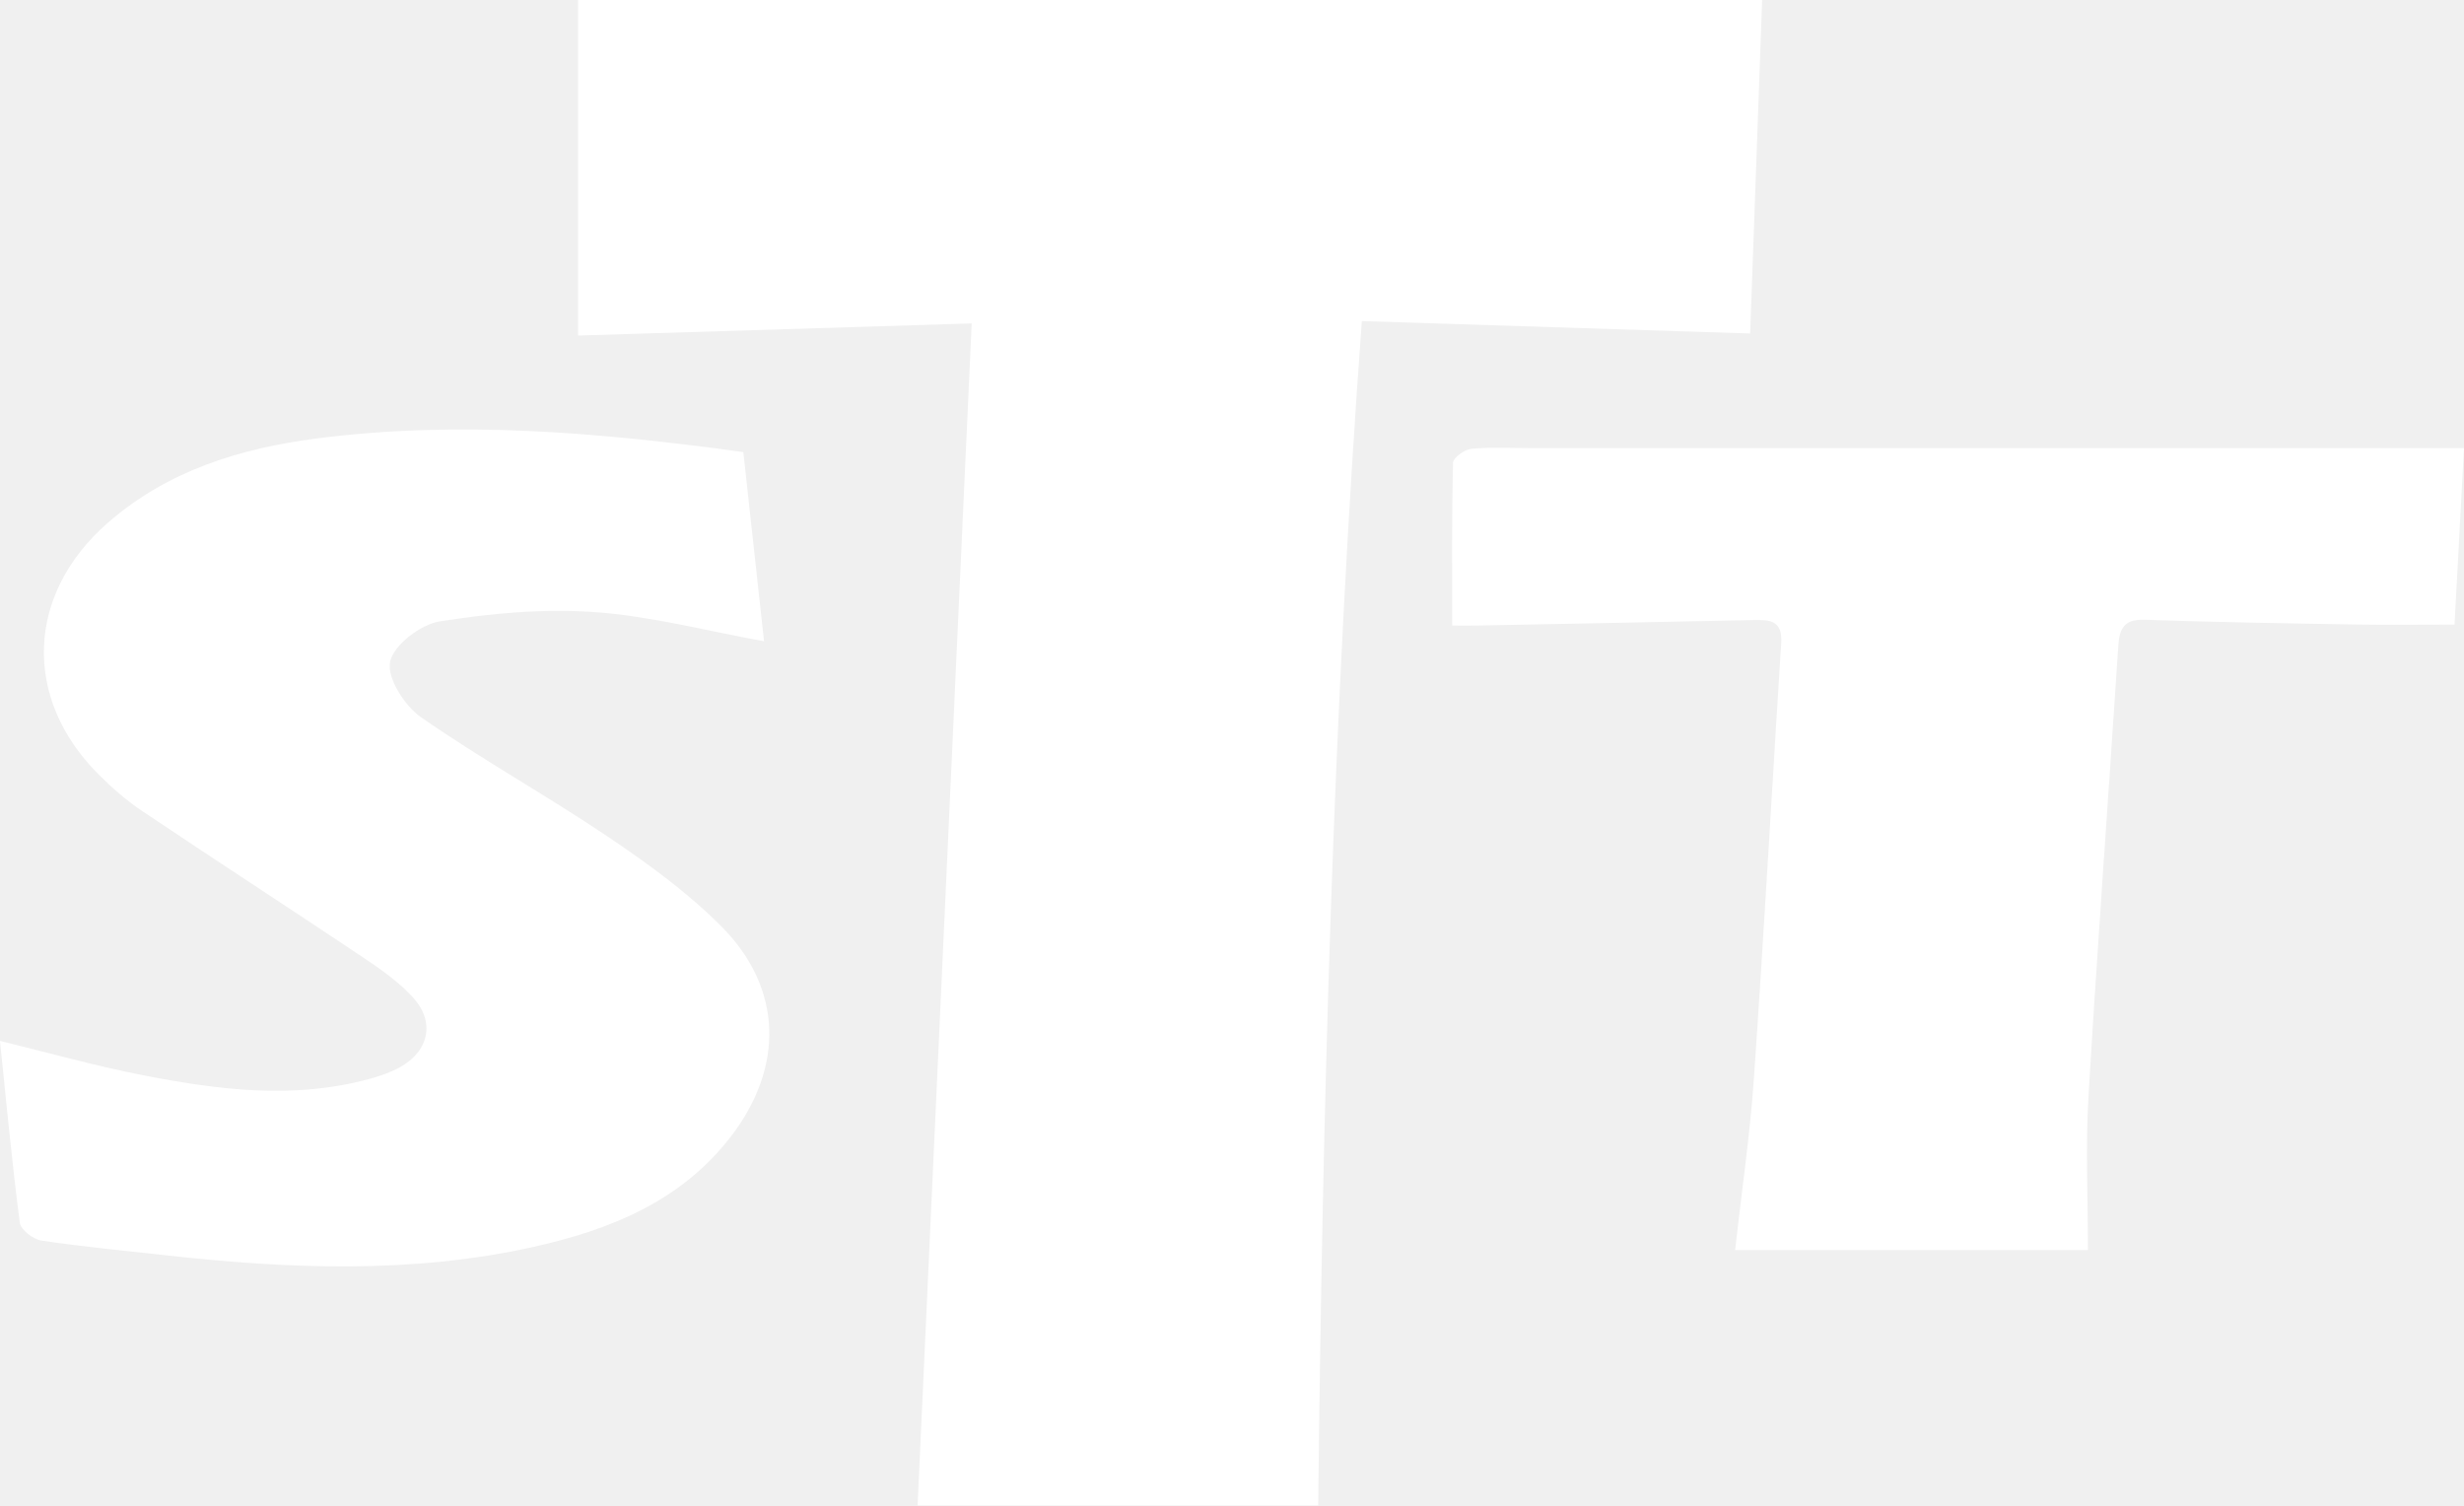
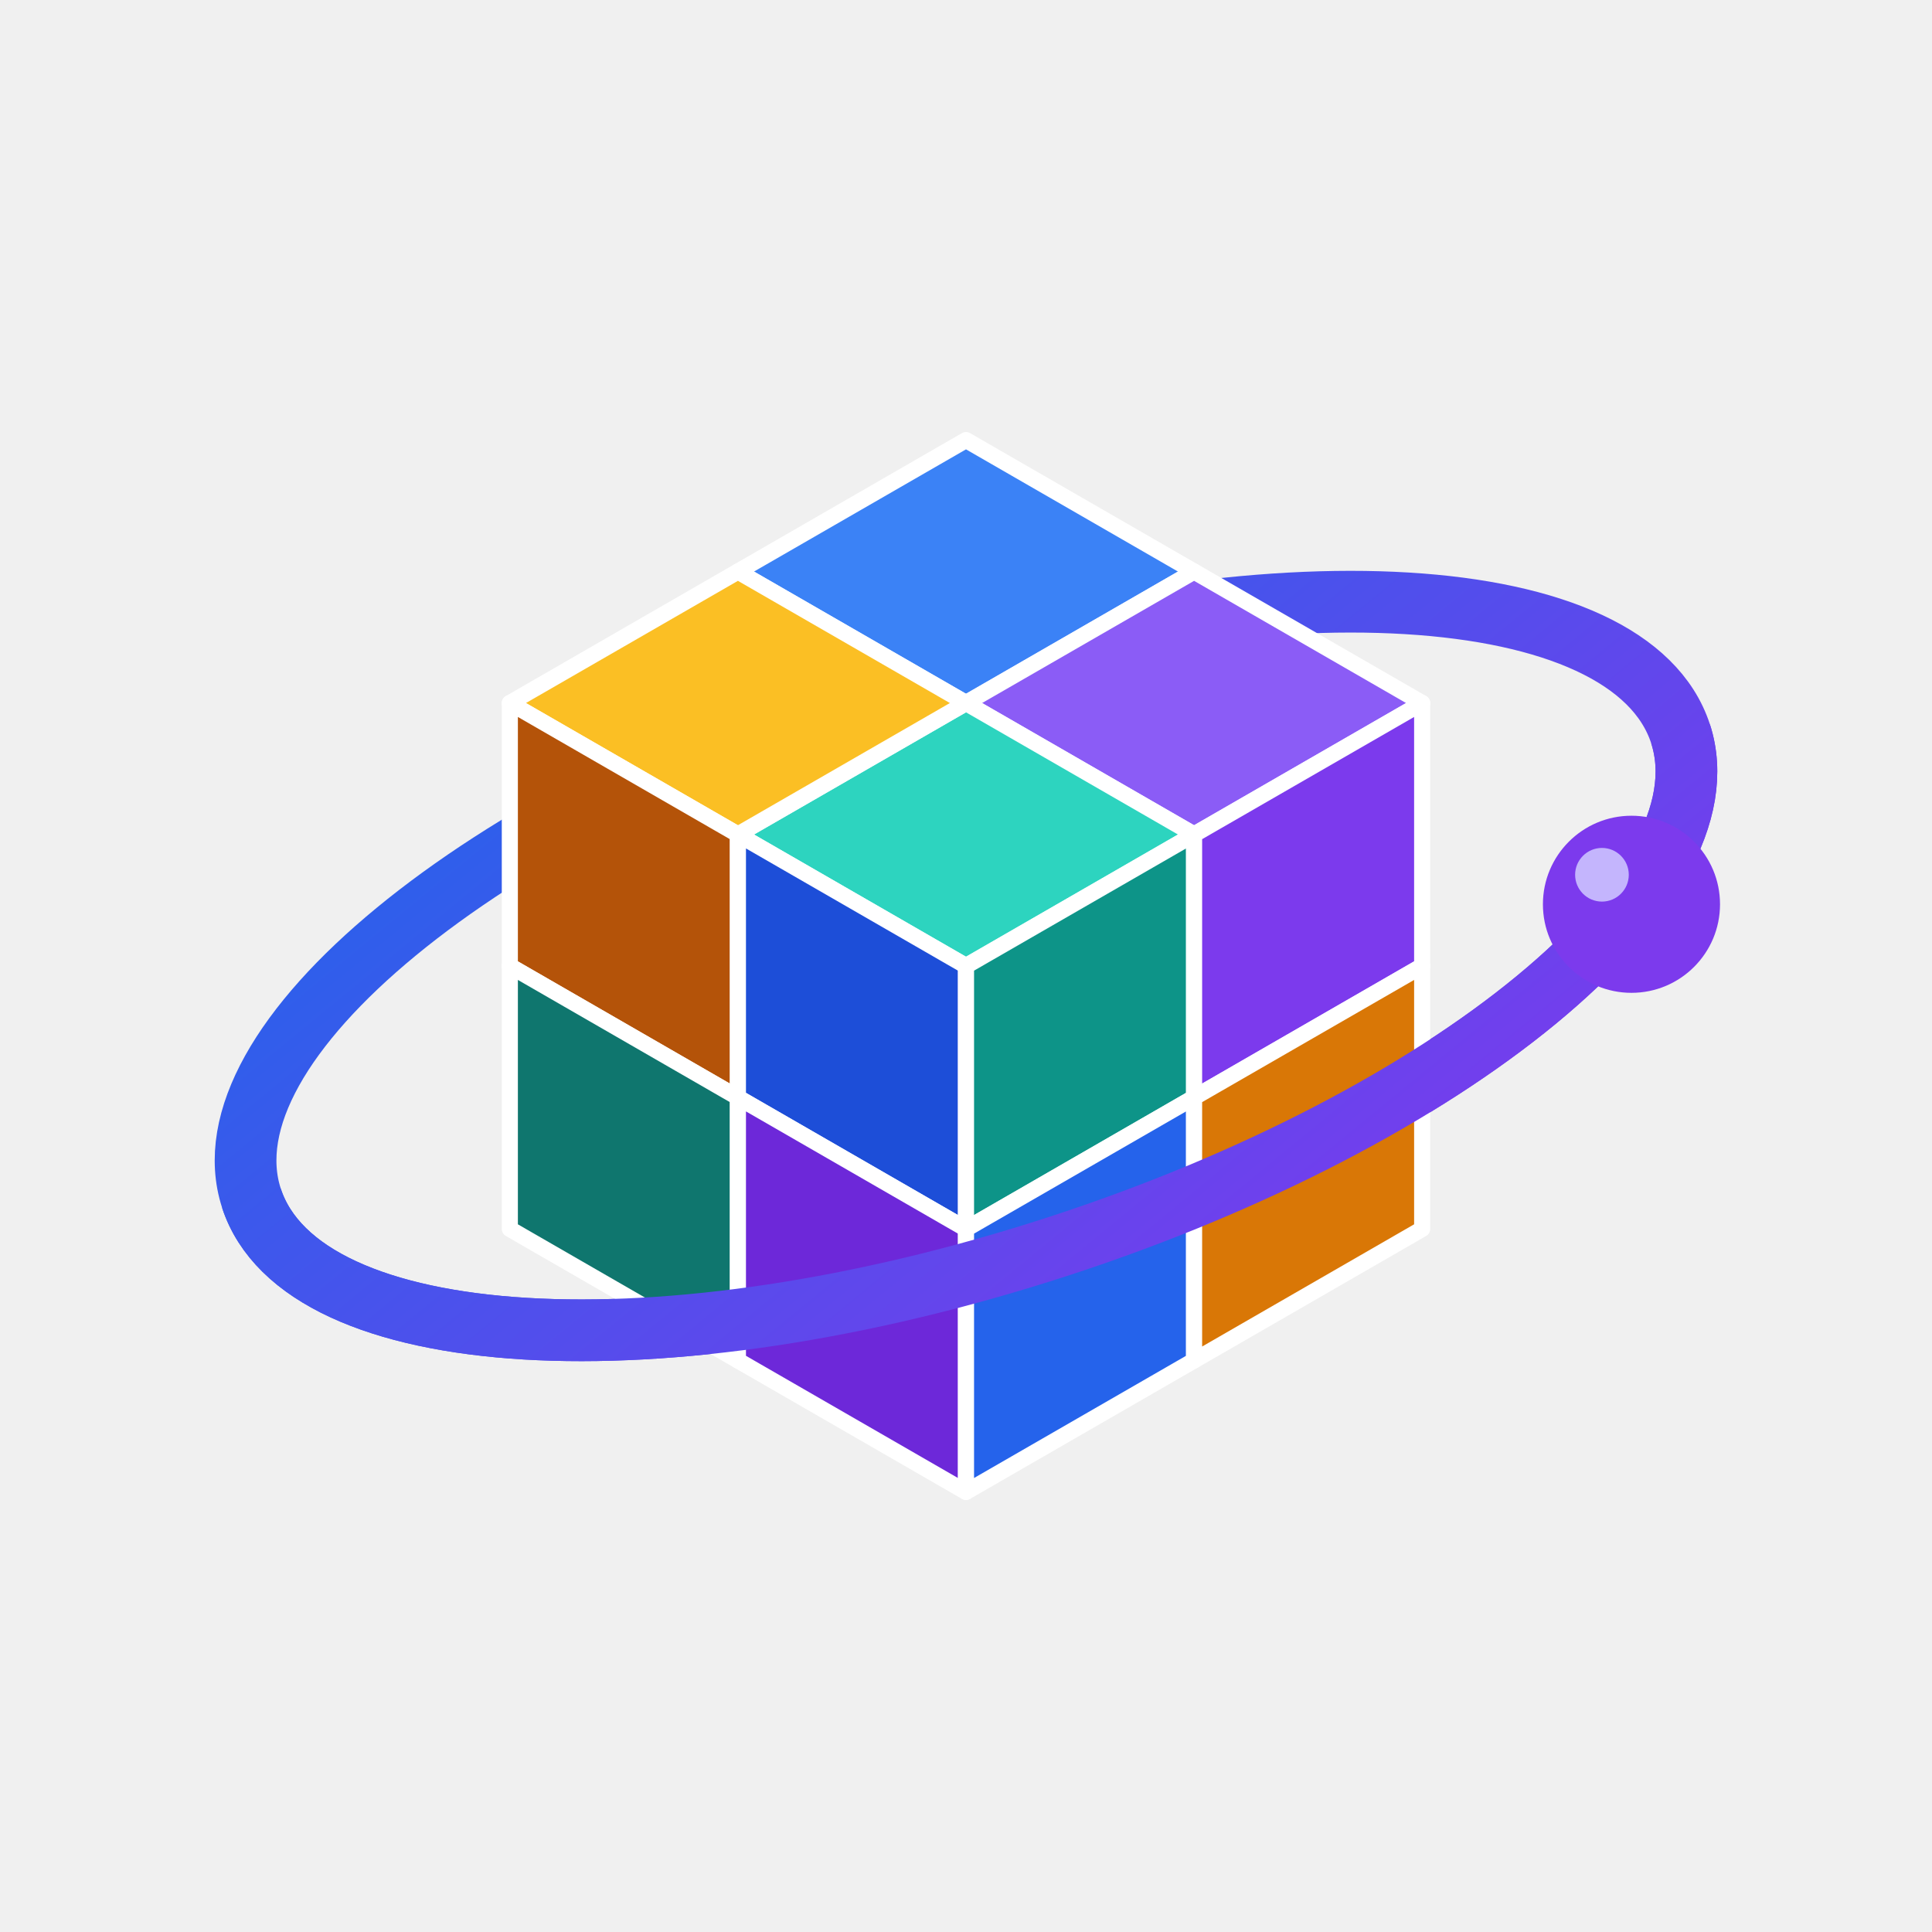
- <svg xmlns="http://www.w3.org/2000/svg" id="Layer_1" viewBox="0 0 608.51 371.78">
+ <svg xmlns="http://www.w3.org/2000/svg" viewBox="0 0 72 72" width="512" height="512">
  <defs>
-     <style>
-       .cls-1 {
-         fill: #fff;
-       }
-     </style>
+     <linearGradient id="aiorbit" x1="0" y1="0" x2="1" y2="1">
+       <stop offset="0" stop-color="#2563EB" />
+       <stop offset="1" stop-color="#7C3AED" />
+     </linearGradient>
+     <clipPath id="aifront">
+       <rect x="0" y="36" width="72" height="36" />
+     </clipPath>
  </defs>
-   <path class="cls-1" d="M239.97,79.87c-34.22,1.06-65.67,2.03-97.21,3V0h292.42c-.98,27.37-1.96,54.71-2.96,82.36-31.99-1.03-63.59-2.04-95.9-3.07-7.19,98.05-9.71,194.96-10.78,292.49h-98.93c4.43-96.66,8.86-193.62,13.36-291.91Z" />
-   <path class="cls-1" d="M183.57,111.65c1.74,15.84,3.42,31.26,5.12,46.71-14.28-2.57-28-6.22-41.9-7.2-12.66-.89-25.65.3-38.22,2.31-4.73.76-11.38,5.84-12.23,9.96-.82,3.98,3.58,10.88,7.63,13.7,15.05,10.46,31.15,19.38,46.35,29.63,9.81,6.62,19.58,13.71,27.88,22.07,15.1,15.21,15.48,34.66,2.35,51.78-12.37,16.12-30.04,23.16-48.97,27.36-29.93,6.64-60.15,5.41-90.36,2.06-10.34-1.15-20.71-2.12-31-3.66-2.02-.3-5.1-2.68-5.33-4.4-1.92-14.71-3.29-29.5-4.9-44.91,11.91,2.9,23.45,6.16,35.18,8.45,18.55,3.63,37.24,6.05,55.98.96,2.6-.71,5.24-1.59,7.59-2.89,7.24-4,8.8-11.25,3.16-17.36-3.64-3.95-8.25-7.11-12.76-10.13-17.94-12-36.06-23.73-53.98-35.76-3.89-2.61-7.5-5.76-10.82-9.08-18.85-18.87-17.86-44.54,2.28-62.13,14.79-12.91,32.67-18.39,51.62-20.84,34.98-4.51,69.77-1.52,105.33,3.37Z" />
-   <path class="cls-1" d="M608.51,110.66c-.81,15.09-1.55,28.89-2.34,43.59-8.24,0-16.31.11-24.38-.02-17.37-.29-34.74-.56-52.1-1.17-5.09-.18-6.27,2.07-6.56,6.54-2.41,37.13-5.18,74.24-7.37,111.38-.73,12.34-.12,24.76-.12,37.73h-87.14c1.6-14.3,3.66-28.24,4.64-42.26,2.49-35.88,4.46-71.79,6.75-107.68.37-5.71-3.05-5.73-7.09-5.64-22.58.49-45.17.92-67.75,1.35-2.45.05-4.91,0-6.41,0,0-13.69-.12-26.94.2-40.17.03-1.24,2.78-3.28,4.42-3.45,4.67-.48,9.42-.2,14.14-.2,73.52,0,147.04,0,220.57,0,3.18,0,6.36,0,10.54,0Z" />
+   <ellipse cx="36" cy="36" rx="28" ry="11" fill="none" stroke="url(#aiorbit)" stroke-width="2.3" transform="rotate(-18 36 36)" />
+   <g stroke="#fff" stroke-width="0.6" stroke-linejoin="round" transform="translate(8 8.4)">
+     <polygon points="28,8 36.5,12.9 28,17.8 19.5,12.9" fill="#3B82F6" />
+     <polygon points="36.5,12.9 45,17.8 36.5,22.7 28,17.8" fill="#8B5CF6" />
+     <polygon points="28,17.8 36.5,22.7 28,27.6 19.5,22.7" fill="#2DD4BF" />
+     <polygon points="19.5,12.9 28,17.8 19.5,22.7 11,17.8" fill="#FBBF24" />
+     <polygon points="11,17.8 19.5,22.7 19.5,32.5 11,27.6" fill="#B45309" />
+     <polygon points="19.5,22.7 28,27.6 28,37.4 19.5,32.5" fill="#1D4ED8" />
+     <polygon points="11,27.6 19.5,32.5 19.5,42.3 11,37.4" fill="#0F766E" />
+     <polygon points="19.5,32.5 28,37.4 28,47.2 19.5,42.3" fill="#6D28D9" />
+     <polygon points="28,27.6 36.5,22.7 36.5,32.5 28,37.4" fill="#0D9488" />
+     <polygon points="36.5,22.7 45,17.8 45,27.6 36.5,32.5" fill="#7C3AED" />
+     <polygon points="28,37.4 36.5,32.5 36.5,42.3 28,47.2" fill="#2563EB" />
+     <polygon points="36.5,32.5 45,27.6 45,37.4 36.5,42.3" fill="#D97706" />
+   </g>
+   <ellipse cx="36" cy="36" rx="28" ry="11" fill="none" stroke="url(#aiorbit)" stroke-width="2.3" transform="rotate(-18 36 36)" clip-path="url(#aifront)" />
+   <circle cx="60.8" cy="33.7" r="3.3" fill="#7C3AED" />
+   <circle cx="59.7" cy="32.6" r="1" fill="#C4B5FD" />
</svg>
